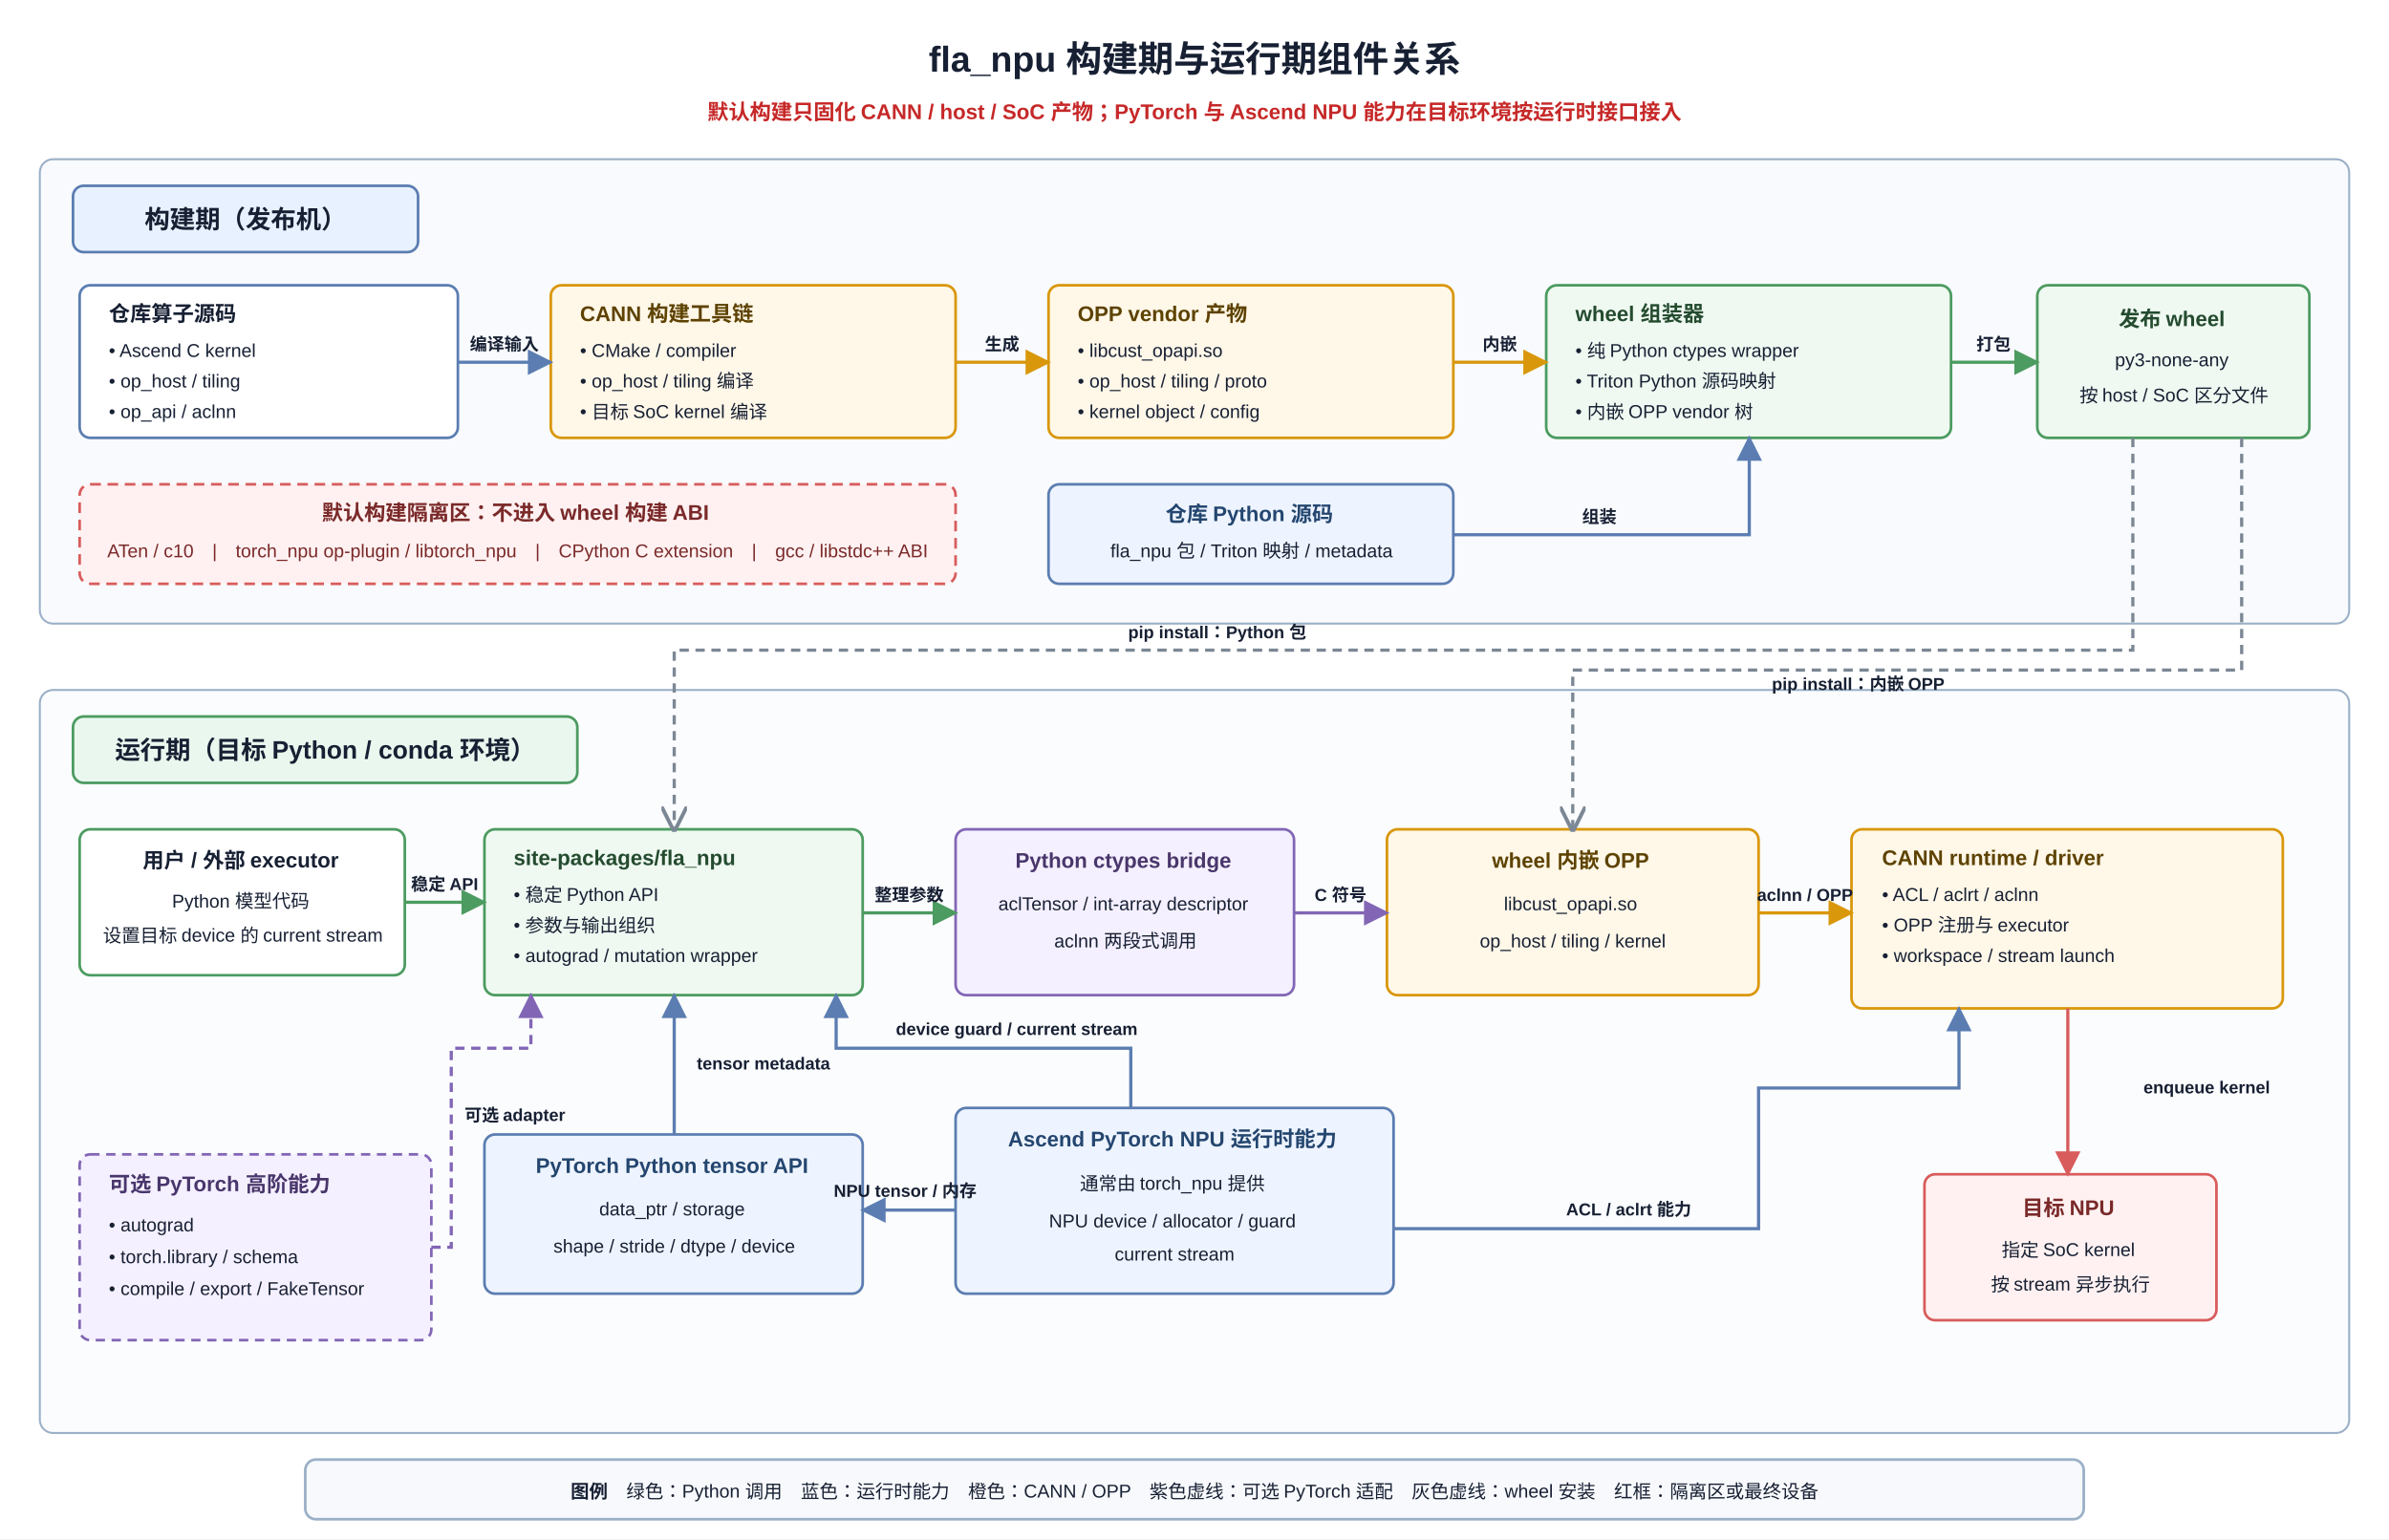
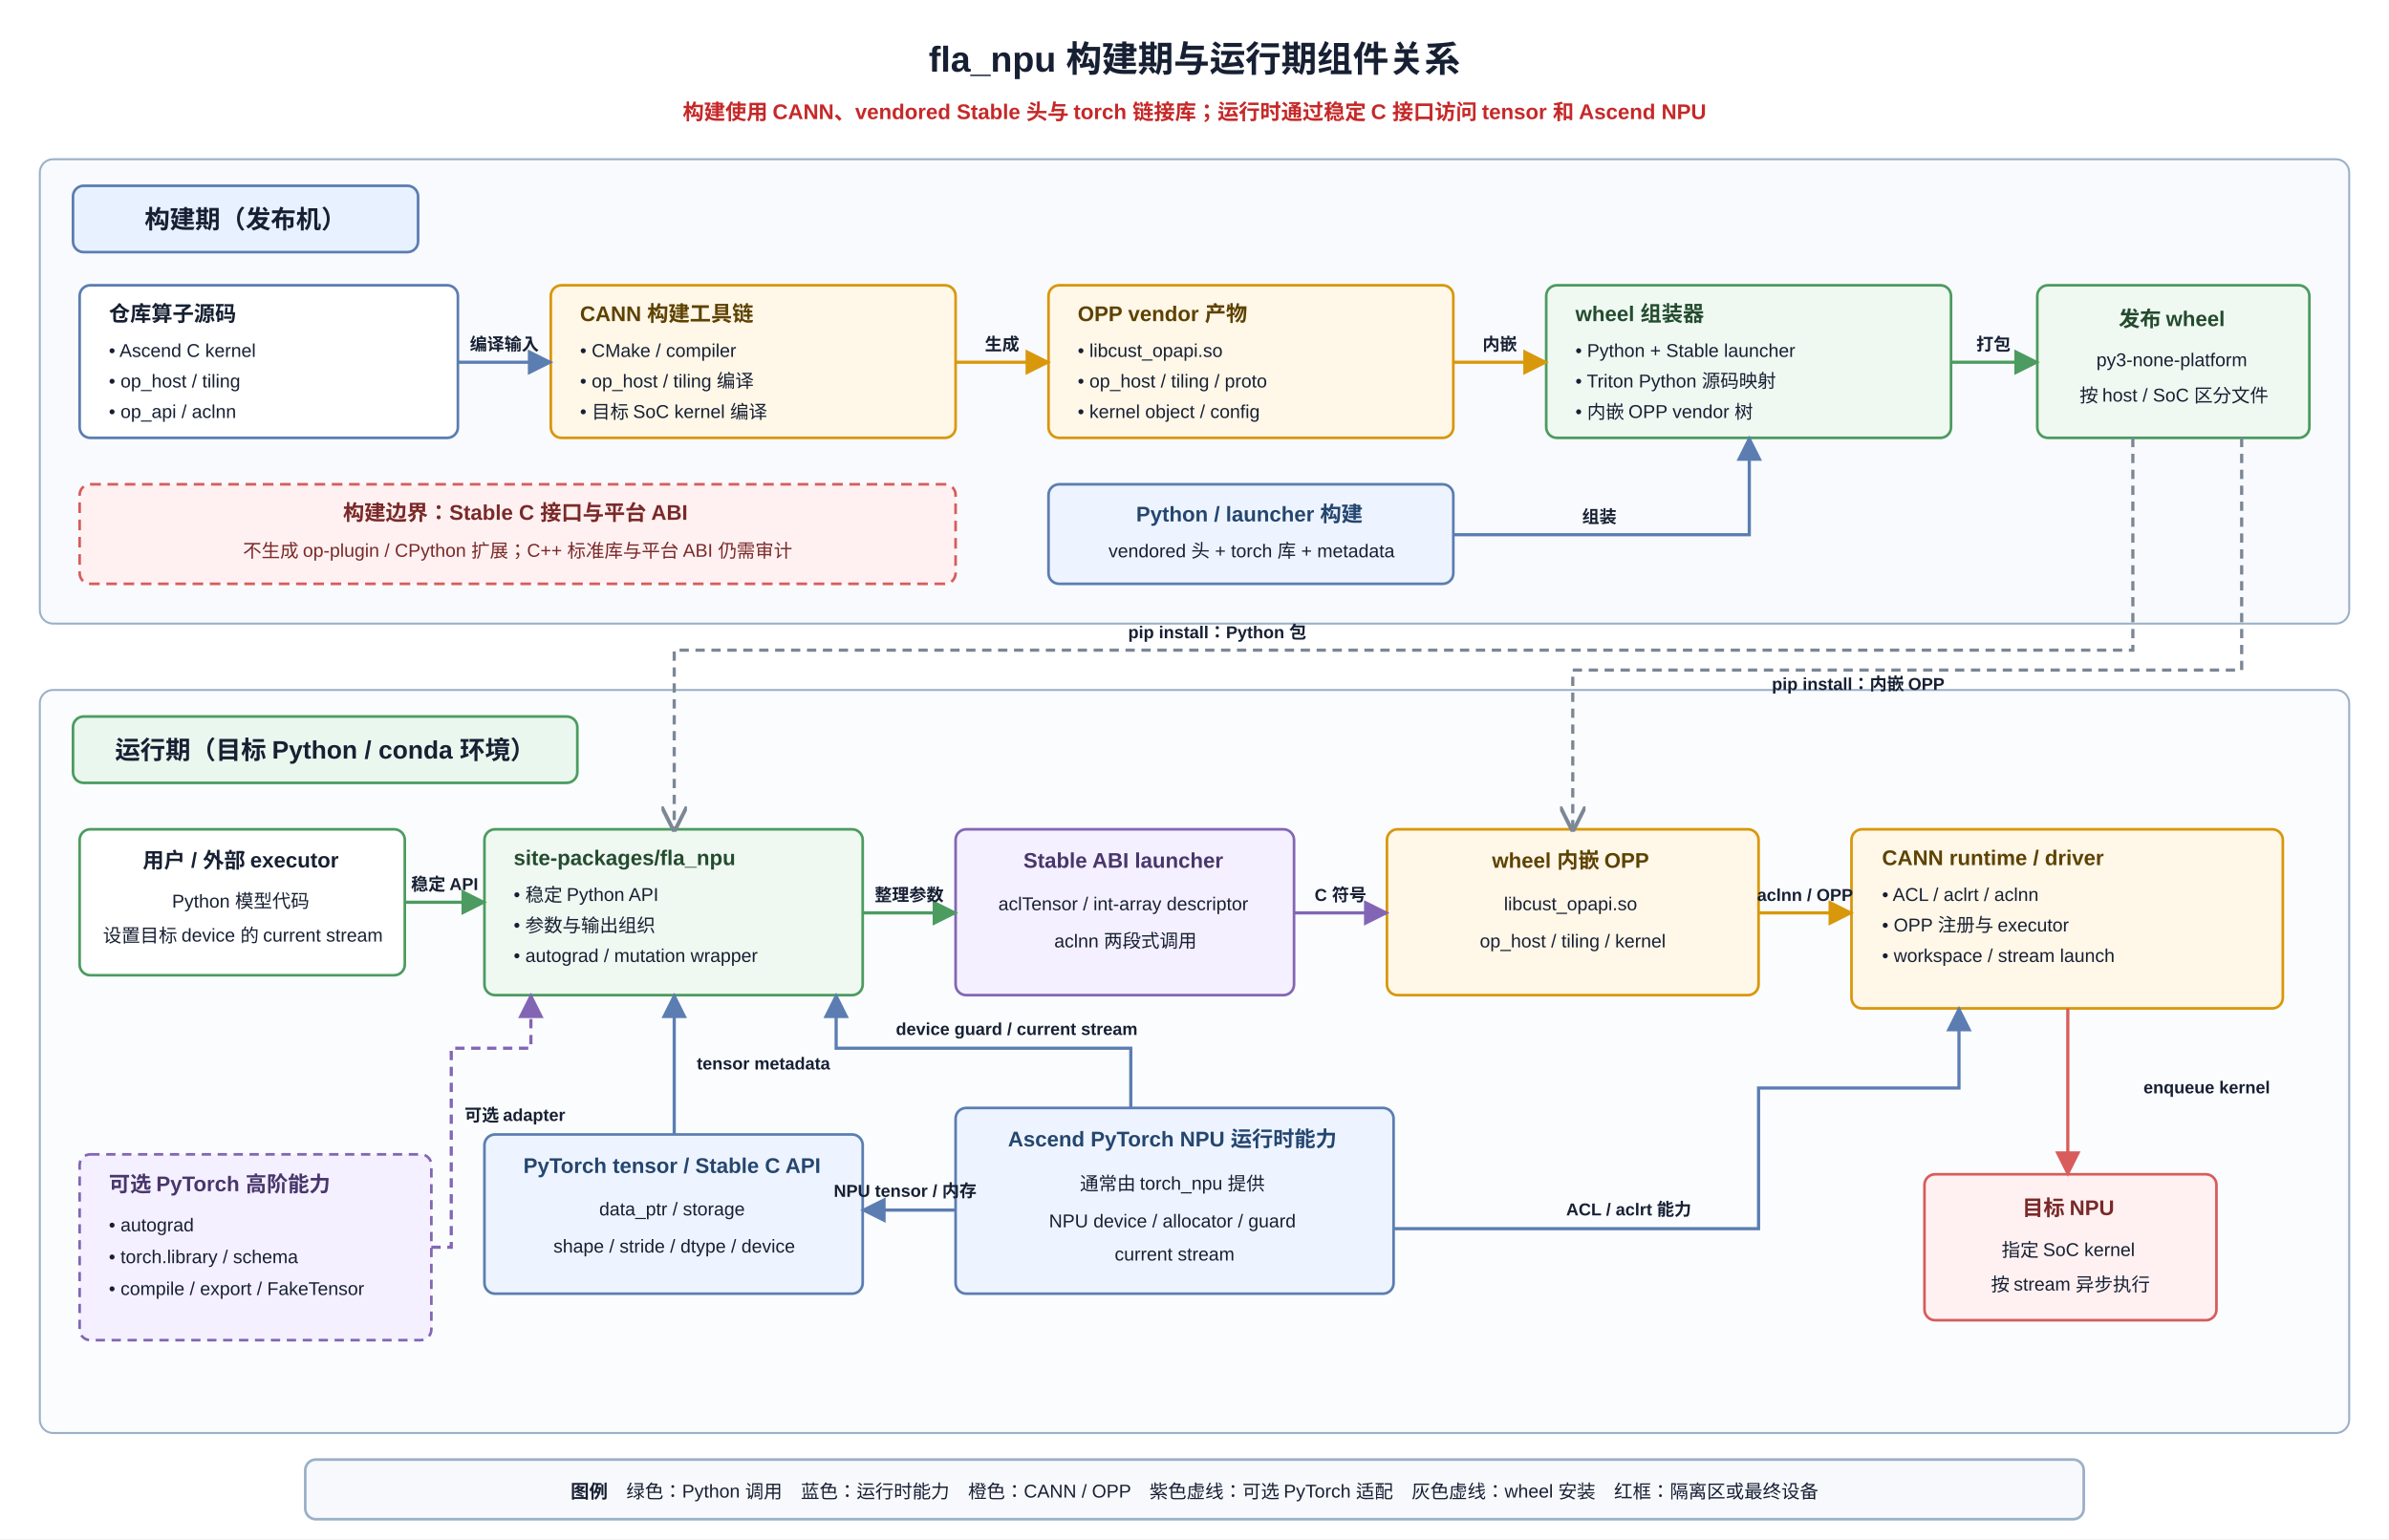
<svg xmlns="http://www.w3.org/2000/svg" width="1800" height="1160" viewBox="0 0 1800 1160" role="img" aria-labelledby="title desc">
  <defs>
    <marker id="arrow-green" viewBox="0 0 10 10" refX="9" refY="5" markerWidth="8" markerHeight="8" orient="auto">
      <path d="M0 0 L10 5 L0 10 Z" fill="#4C9B60" />
    </marker>
    <marker id="arrow-blue" viewBox="0 0 10 10" refX="9" refY="5" markerWidth="8" markerHeight="8" orient="auto">
      <path d="M0 0 L10 5 L0 10 Z" fill="#5B7DB1" />
    </marker>
    <marker id="arrow-amber" viewBox="0 0 10 10" refX="9" refY="5" markerWidth="8" markerHeight="8" orient="auto">
      <path d="M0 0 L10 5 L0 10 Z" fill="#D9970B" />
    </marker>
    <marker id="arrow-purple" viewBox="0 0 10 10" refX="9" refY="5" markerWidth="8" markerHeight="8" orient="auto">
      <path d="M0 0 L10 5 L0 10 Z" fill="#8266B5" />
    </marker>
    <marker id="arrow-red" viewBox="0 0 10 10" refX="9" refY="5" markerWidth="8" markerHeight="8" orient="auto">
      <path d="M0 0 L10 5 L0 10 Z" fill="#D85C5C" />
    </marker>
    <marker id="arrow-gray" viewBox="0 0 10 10" refX="9" refY="5" markerWidth="8" markerHeight="8" orient="auto">
      <path d="M0 0 L10 5 L0 10" fill="none" stroke="#7B8794" stroke-width="1.5" />
    </marker>
    <style>
      text { font-family: Arial, "Microsoft YaHei", sans-serif; fill: #172033; letter-spacing: 0; }
      .panel { rx: 10; stroke-width: 1.5; }
      .box { rx: 8; stroke-width: 2; }
      .title { font-size: 27px; font-weight: 700; }
      .subtitle { font-size: 16px; font-weight: 700; fill: #C62828; }
      .phase { font-size: 19px; font-weight: 700; }
      .node-title { font-size: 16px; font-weight: 700; }
      .node-text { font-size: 14px; }
      .edge { fill: none; stroke-width: 2.4; }
      .edge-label { font-size: 13px; font-weight: 700; }
    </style>
  </defs>
  <rect width="1800" height="1160" fill="#FFFFFF" />
  <text class="title" x="900" y="54" text-anchor="middle">fla_npu 构建期与运行期组件关系</text>
-   <text class="subtitle" x="900" y="90" text-anchor="middle">默认构建只固化 CANN / host / SoC 产物；PyTorch 与 Ascend NPU 能力在目标环境按运行时接口接入</text>
+   <text class="subtitle" x="900" y="90" text-anchor="middle">构建使用 CANN、vendored Stable 头与 torch 链接库；运行时通过稳定 C 接口访问 tensor 和 Ascend NPU</text>
  <rect class="panel" x="30" y="120" width="1740" height="350" fill="#F8FAFD" stroke="#9BB0C7" />
  <rect class="box" x="55" y="140" width="260" height="50" fill="#E8F1FF" stroke="#5B7DB1" />
  <text class="phase" x="185" y="172" text-anchor="middle" fill="#24466F">构建期（发布机）</text>
  <rect class="box" x="60" y="215" width="285" height="115" fill="#FFFFFF" stroke="#5B7DB1" />
  <text x="82">
    <tspan class="node-title" x="82" y="242">仓库算子源码</tspan>
    <tspan class="node-text" x="82" y="269">• Ascend C kernel</tspan>
    <tspan class="node-text" x="82" y="292">• op_host / tiling</tspan>
    <tspan class="node-text" x="82" y="315">• op_api / aclnn</tspan>
  </text>
  <rect class="box" x="415" y="215" width="305" height="115" fill="#FFF7E8" stroke="#D9970B" />
  <text x="437">
    <tspan class="node-title" x="437" y="242" fill="#5D4200">CANN 构建工具链</tspan>
    <tspan class="node-text" x="437" y="269">• CMake / compiler</tspan>
    <tspan class="node-text" x="437" y="292">• op_host / tiling 编译</tspan>
    <tspan class="node-text" x="437" y="315">• 目标 SoC kernel 编译</tspan>
  </text>
  <rect class="box" x="790" y="215" width="305" height="115" fill="#FFF7E8" stroke="#D9970B" />
  <text x="812">
    <tspan class="node-title" x="812" y="242" fill="#5D4200">OPP vendor 产物</tspan>
    <tspan class="node-text" x="812" y="269">• libcust_opapi.so</tspan>
    <tspan class="node-text" x="812" y="292">• op_host / tiling / proto</tspan>
    <tspan class="node-text" x="812" y="315">• kernel object / config</tspan>
  </text>
  <rect class="box" x="1165" y="215" width="305" height="115" fill="#EFF9F1" stroke="#4C9B60" />
  <text x="1187">
    <tspan class="node-title" x="1187" y="242" fill="#244B2F">wheel 组装器</tspan>
-     <tspan class="node-text" x="1187" y="269">• 纯 Python ctypes wrapper</tspan>
+     <tspan class="node-text" x="1187" y="269">• Python + Stable launcher</tspan>
    <tspan class="node-text" x="1187" y="292">• Triton Python 源码映射</tspan>
    <tspan class="node-text" x="1187" y="315">• 内嵌 OPP vendor 树</tspan>
  </text>
  <rect class="box" x="1535" y="215" width="205" height="115" fill="#EFF9F1" stroke="#4C9B60" stroke-width="2.5" />
  <text x="1638" text-anchor="middle">
    <tspan class="node-title" x="1638" y="246" fill="#244B2F">发布 wheel</tspan>
-     <tspan class="node-text" x="1638" y="276">py3-none-any</tspan>
+     <tspan class="node-text" x="1638" y="276">py3-none-platform</tspan>
    <tspan class="node-text" x="1638" y="303">按 host / SoC 区分文件</tspan>
  </text>
  <rect class="box" x="60" y="365" width="660" height="75" fill="#FFF1F1" stroke="#D85C5C" stroke-dasharray="8 5" />
  <text x="390" text-anchor="middle">
-     <tspan class="node-title" x="390" y="392" fill="#7A2929">默认构建隔离区：不进入 wheel 构建 ABI</tspan>
-     <tspan class="node-text" x="390" y="420" fill="#7A2929">ATen / c10　|　torch_npu op-plugin / libtorch_npu　|　CPython C extension　|　gcc / libstdc++ ABI</tspan>
+     <tspan class="node-title" x="390" y="392" fill="#7A2929">构建边界：Stable C 接口与平台 ABI</tspan>
+     <tspan class="node-text" x="390" y="420" fill="#7A2929">不生成 op-plugin / CPython 扩展；C++ 标准库与平台 ABI 仍需审计</tspan>
  </text>
  <rect class="box" x="790" y="365" width="305" height="75" fill="#EEF4FF" stroke="#5B7DB1" />
  <text x="943" text-anchor="middle">
-     <tspan class="node-title" x="943" y="393" fill="#24466F">仓库 Python 源码</tspan>
-     <tspan class="node-text" x="943" y="420">fla_npu 包 / Triton 映射 / metadata</tspan>
+     <tspan class="node-title" x="943" y="393" fill="#24466F">Python / launcher 构建</tspan>
+     <tspan class="node-text" x="943" y="420">vendored 头 + torch 库 + metadata</tspan>
  </text>
  <path class="edge" d="M345 273 H415" stroke="#5B7DB1" marker-end="url(#arrow-blue)" />
  <path class="edge" d="M720 273 H790" stroke="#D9970B" marker-end="url(#arrow-amber)" />
  <path class="edge" d="M1095 273 H1165" stroke="#D9970B" marker-end="url(#arrow-amber)" />
  <path class="edge" d="M1470 273 H1535" stroke="#4C9B60" marker-end="url(#arrow-green)" />
  <path class="edge" d="M1095 403 H1318 V330" stroke="#5B7DB1" marker-end="url(#arrow-blue)" />
  <text class="edge-label" x="380" y="264" text-anchor="middle" fill="#24466F">编译输入</text>
  <text class="edge-label" x="755" y="264" text-anchor="middle" fill="#6A4A00">生成</text>
  <text class="edge-label" x="1130" y="264" text-anchor="middle" fill="#6A4A00">内嵌</text>
  <text class="edge-label" x="1502" y="264" text-anchor="middle" fill="#244B2F">打包</text>
  <text class="edge-label" x="1205" y="394" text-anchor="middle" fill="#24466F">组装</text>
  <rect class="panel" x="30" y="520" width="1740" height="560" fill="#FBFCFE" stroke="#9BB0C7" />
  <rect class="box" x="55" y="540" width="380" height="50" fill="#E9F7EE" stroke="#4C9B60" />
  <text class="phase" x="245" y="572" text-anchor="middle" fill="#244B2F">运行期（目标 Python / conda 环境）</text>
  <rect class="box" x="60" y="625" width="245" height="110" fill="#FFFFFF" stroke="#4C9B60" />
  <text x="183" text-anchor="middle">
    <tspan class="node-title" x="183" y="654">用户 / 外部 executor</tspan>
    <tspan class="node-text" x="183" y="684">Python 模型代码</tspan>
    <tspan class="node-text" x="183" y="710">设置目标 device 的 current stream</tspan>
  </text>
  <rect class="box" x="365" y="625" width="285" height="125" fill="#EFF9F1" stroke="#4C9B60" stroke-width="2.5" />
  <text x="387">
    <tspan class="node-title" x="387" y="652" fill="#244B2F">site-packages/fla_npu</tspan>
    <tspan class="node-text" x="387" y="679">• 稳定 Python API</tspan>
    <tspan class="node-text" x="387" y="702">• 参数与输出组织</tspan>
    <tspan class="node-text" x="387" y="725">• autograd / mutation wrapper</tspan>
  </text>
  <rect class="box" x="720" y="625" width="255" height="125" fill="#F4F0FF" stroke="#8266B5" />
  <text x="848" text-anchor="middle">
-     <tspan class="node-title" x="848" y="654" fill="#49366B">Python ctypes bridge</tspan>
+     <tspan class="node-title" x="848" y="654" fill="#49366B">Stable ABI launcher</tspan>
    <tspan class="node-text" x="848" y="686">aclTensor / int-array descriptor</tspan>
    <tspan class="node-text" x="848" y="714">aclnn 两段式调用</tspan>
  </text>
  <rect class="box" x="1045" y="625" width="280" height="125" fill="#FFF7E8" stroke="#D9970B" />
  <text x="1185" text-anchor="middle">
    <tspan class="node-title" x="1185" y="654" fill="#5D4200">wheel 内嵌 OPP</tspan>
    <tspan class="node-text" x="1185" y="686">libcust_opapi.so</tspan>
    <tspan class="node-text" x="1185" y="714">op_host / tiling / kernel</tspan>
  </text>
  <rect class="box" x="1395" y="625" width="325" height="135" fill="#FFF7E8" stroke="#D9970B" stroke-width="2.5" />
  <text x="1418">
    <tspan class="node-title" x="1418" y="652" fill="#5D4200">CANN runtime / driver</tspan>
    <tspan class="node-text" x="1418" y="679">• ACL / aclrt / aclnn</tspan>
    <tspan class="node-text" x="1418" y="702">• OPP 注册与 executor</tspan>
    <tspan class="node-text" x="1418" y="725">• workspace / stream launch</tspan>
  </text>
  <rect class="box" x="60" y="870" width="265" height="140" fill="#F4F0FF" stroke="#8266B5" stroke-dasharray="7 5" />
  <text x="82">
    <tspan class="node-title" x="82" y="898" fill="#49366B">可选 PyTorch 高阶能力</tspan>
    <tspan class="node-text" x="82" y="928">• autograd</tspan>
    <tspan class="node-text" x="82" y="952">• torch.library / schema</tspan>
    <tspan class="node-text" x="82" y="976">• compile / export / FakeTensor</tspan>
  </text>
  <rect class="box" x="365" y="855" width="285" height="120" fill="#EEF4FF" stroke="#5B7DB1" />
  <text x="508" text-anchor="middle">
-     <tspan class="node-title" x="508" y="884" fill="#24466F">PyTorch Python tensor API</tspan>
+     <tspan class="node-title" x="508" y="884" fill="#24466F">PyTorch tensor / Stable C API</tspan>
    <tspan class="node-text" x="508" y="916">data_ptr / storage</tspan>
    <tspan class="node-text" x="508" y="944">shape / stride / dtype / device</tspan>
  </text>
  <rect class="box" x="720" y="835" width="330" height="140" fill="#EEF4FF" stroke="#5B7DB1" />
  <text x="885" text-anchor="middle">
    <tspan class="node-title" x="885" y="864" fill="#24466F">Ascend PyTorch NPU 运行时能力</tspan>
    <tspan class="node-text" x="885" y="897">通常由 torch_npu 提供</tspan>
    <tspan class="node-text" x="885" y="925">NPU device / allocator / guard</tspan>
    <tspan class="node-text" x="885" y="950">current stream</tspan>
  </text>
  <rect class="box" x="1450" y="885" width="220" height="110" fill="#FFF1F1" stroke="#D85C5C" stroke-width="2.5" />
  <text x="1560" text-anchor="middle">
    <tspan class="node-title" x="1560" y="916" fill="#7A2929">目标 NPU</tspan>
    <tspan class="node-text" x="1560" y="947">指定 SoC kernel</tspan>
    <tspan class="node-text" x="1560" y="973">按 stream 异步执行</tspan>
  </text>
  <path class="edge" d="M305 680 H365" stroke="#4C9B60" marker-end="url(#arrow-green)" />
  <path class="edge" d="M650 688 H720" stroke="#4C9B60" marker-end="url(#arrow-green)" />
  <path class="edge" d="M975 688 H1045" stroke="#8266B5" marker-end="url(#arrow-purple)" />
  <path class="edge" d="M1325 688 H1395" stroke="#D9970B" marker-end="url(#arrow-amber)" />
  <path class="edge" d="M1558 760 V885" stroke="#D85C5C" marker-end="url(#arrow-red)" />
  <text class="edge-label" x="335" y="671" text-anchor="middle" fill="#244B2F">稳定 API</text>
  <text class="edge-label" x="685" y="679" text-anchor="middle" fill="#244B2F">整理参数</text>
  <text class="edge-label" x="1010" y="679" text-anchor="middle" fill="#49366B">C 符号</text>
  <text class="edge-label" x="1360" y="679" text-anchor="middle" fill="#6A4A00">aclnn / OPP</text>
  <text class="edge-label" x="1615" y="824" fill="#7A2929">enqueue kernel</text>
  <path class="edge" d="M508 855 V750" stroke="#5B7DB1" marker-end="url(#arrow-blue)" />
  <path class="edge" d="M720 912 H650" stroke="#5B7DB1" marker-end="url(#arrow-blue)" />
  <path class="edge" d="M852 835 V790 H630 V750" stroke="#5B7DB1" marker-end="url(#arrow-blue)" />
  <path class="edge" d="M1050 926 H1325 V820 H1476 V760" stroke="#5B7DB1" marker-end="url(#arrow-blue)" />
  <path class="edge" d="M325 940 H340 V790 H400 V750" stroke="#8266B5" stroke-dasharray="7 5" marker-end="url(#arrow-purple)" />
  <text class="edge-label" x="525" y="806" fill="#24466F">tensor metadata</text>
  <text class="edge-label" x="682" y="902" text-anchor="middle" fill="#24466F">NPU tensor / 内存</text>
  <text class="edge-label" x="675" y="780" fill="#24466F">device guard / current stream</text>
  <text class="edge-label" x="1180" y="916" fill="#24466F">ACL / aclrt 能力</text>
  <text class="edge-label" x="350" y="845" fill="#49366B">可选 adapter</text>
  <path class="edge" d="M1607 330 V490 H508 V625" stroke="#7B8794" stroke-dasharray="7 5" marker-end="url(#arrow-gray)" />
  <path class="edge" d="M1689 330 V505 H1185 V625" stroke="#7B8794" stroke-dasharray="7 5" marker-end="url(#arrow-gray)" />
  <text class="edge-label" x="850" y="481" fill="#52606D">pip install：Python 包</text>
  <text class="edge-label" x="1335" y="520" fill="#52606D">pip install：内嵌 OPP</text>
  <rect class="box" x="230" y="1100" width="1340" height="45" fill="#F7F9FC" stroke="#9BB0C7" stroke-width="1.5" />
  <text x="900" y="1129" text-anchor="middle" font-size="14" fill="#344054">
    <tspan font-weight="700">图例</tspan>　绿色：Python 调用　蓝色：运行时能力　橙色：CANN / OPP　紫色虚线：可选 PyTorch 适配　灰色虚线：wheel 安装　红框：隔离区或最终设备</text>
</svg>
